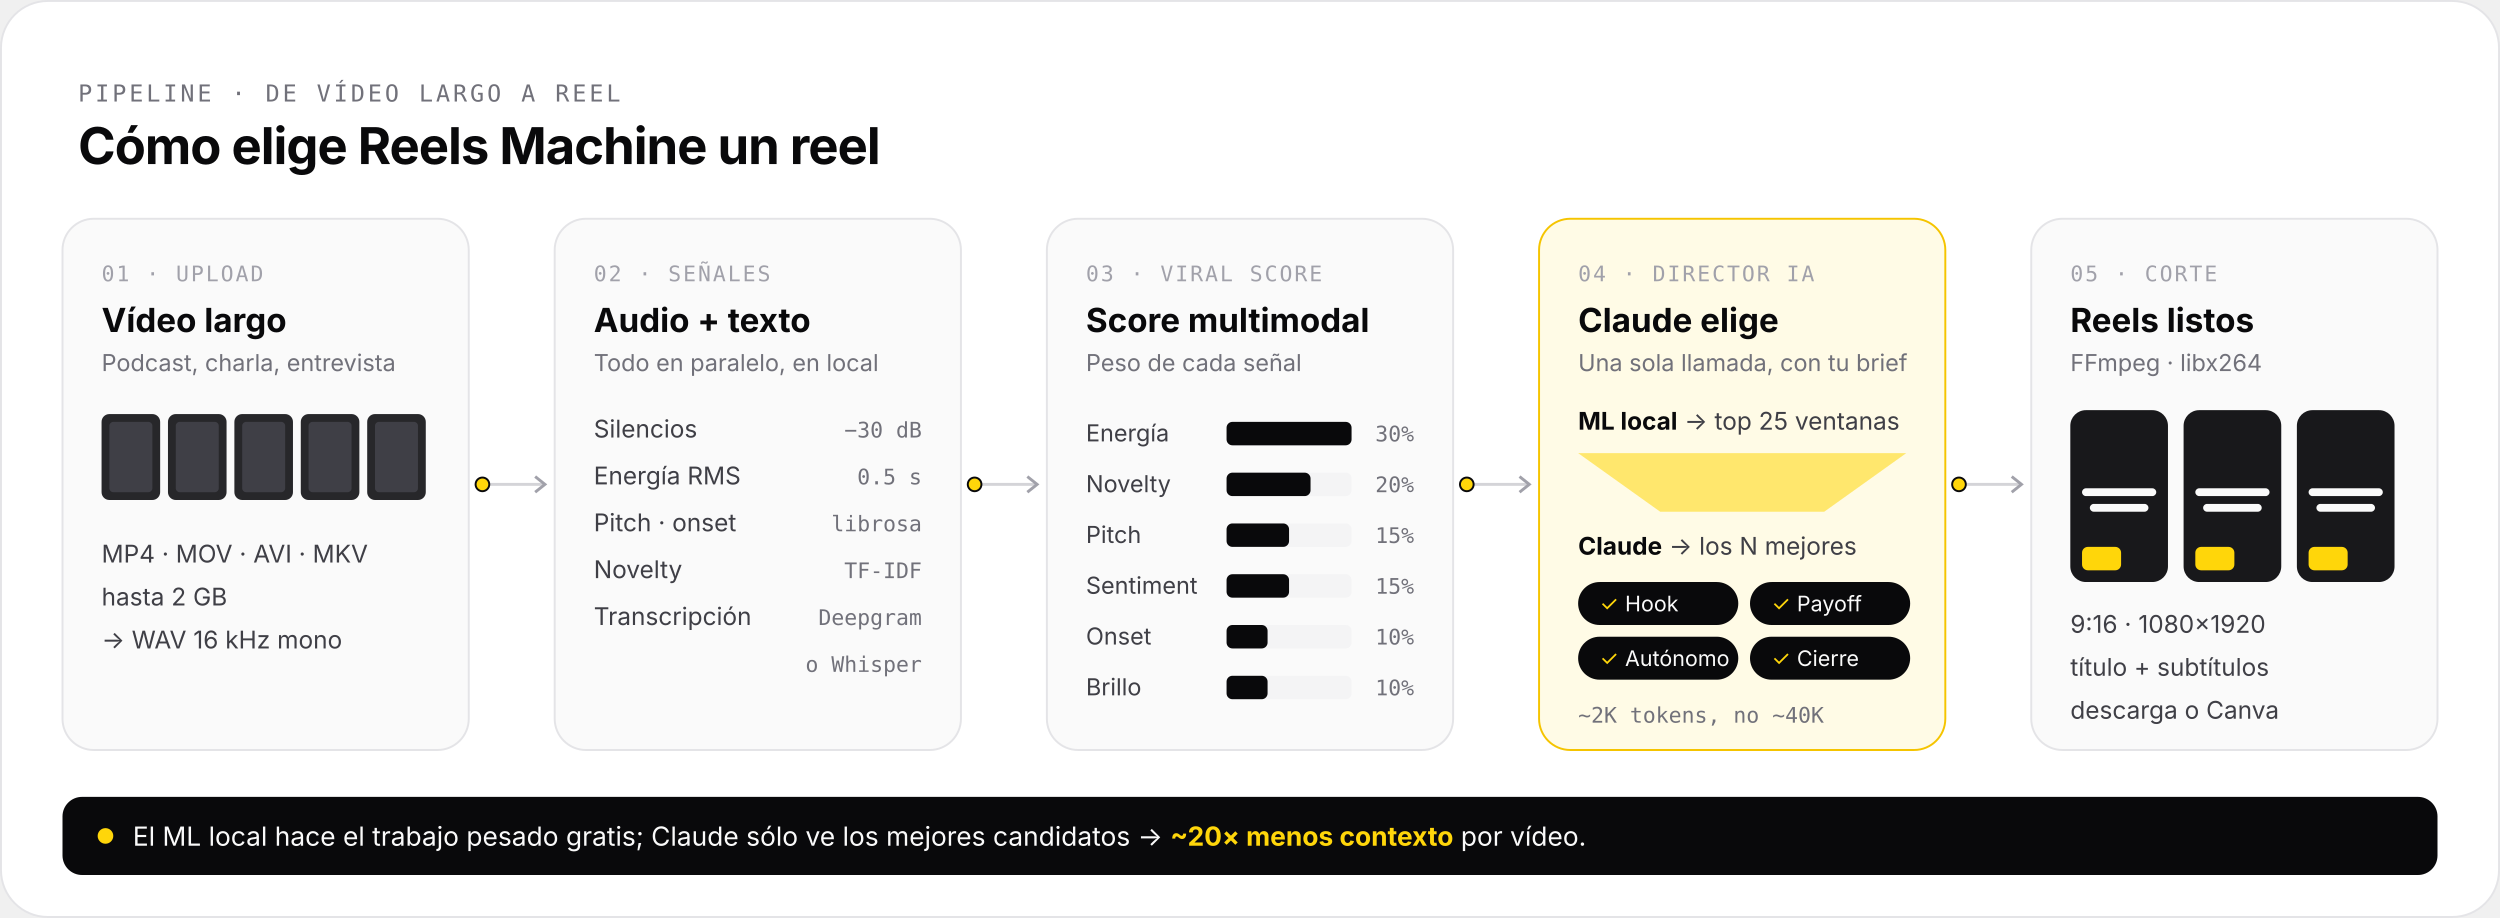
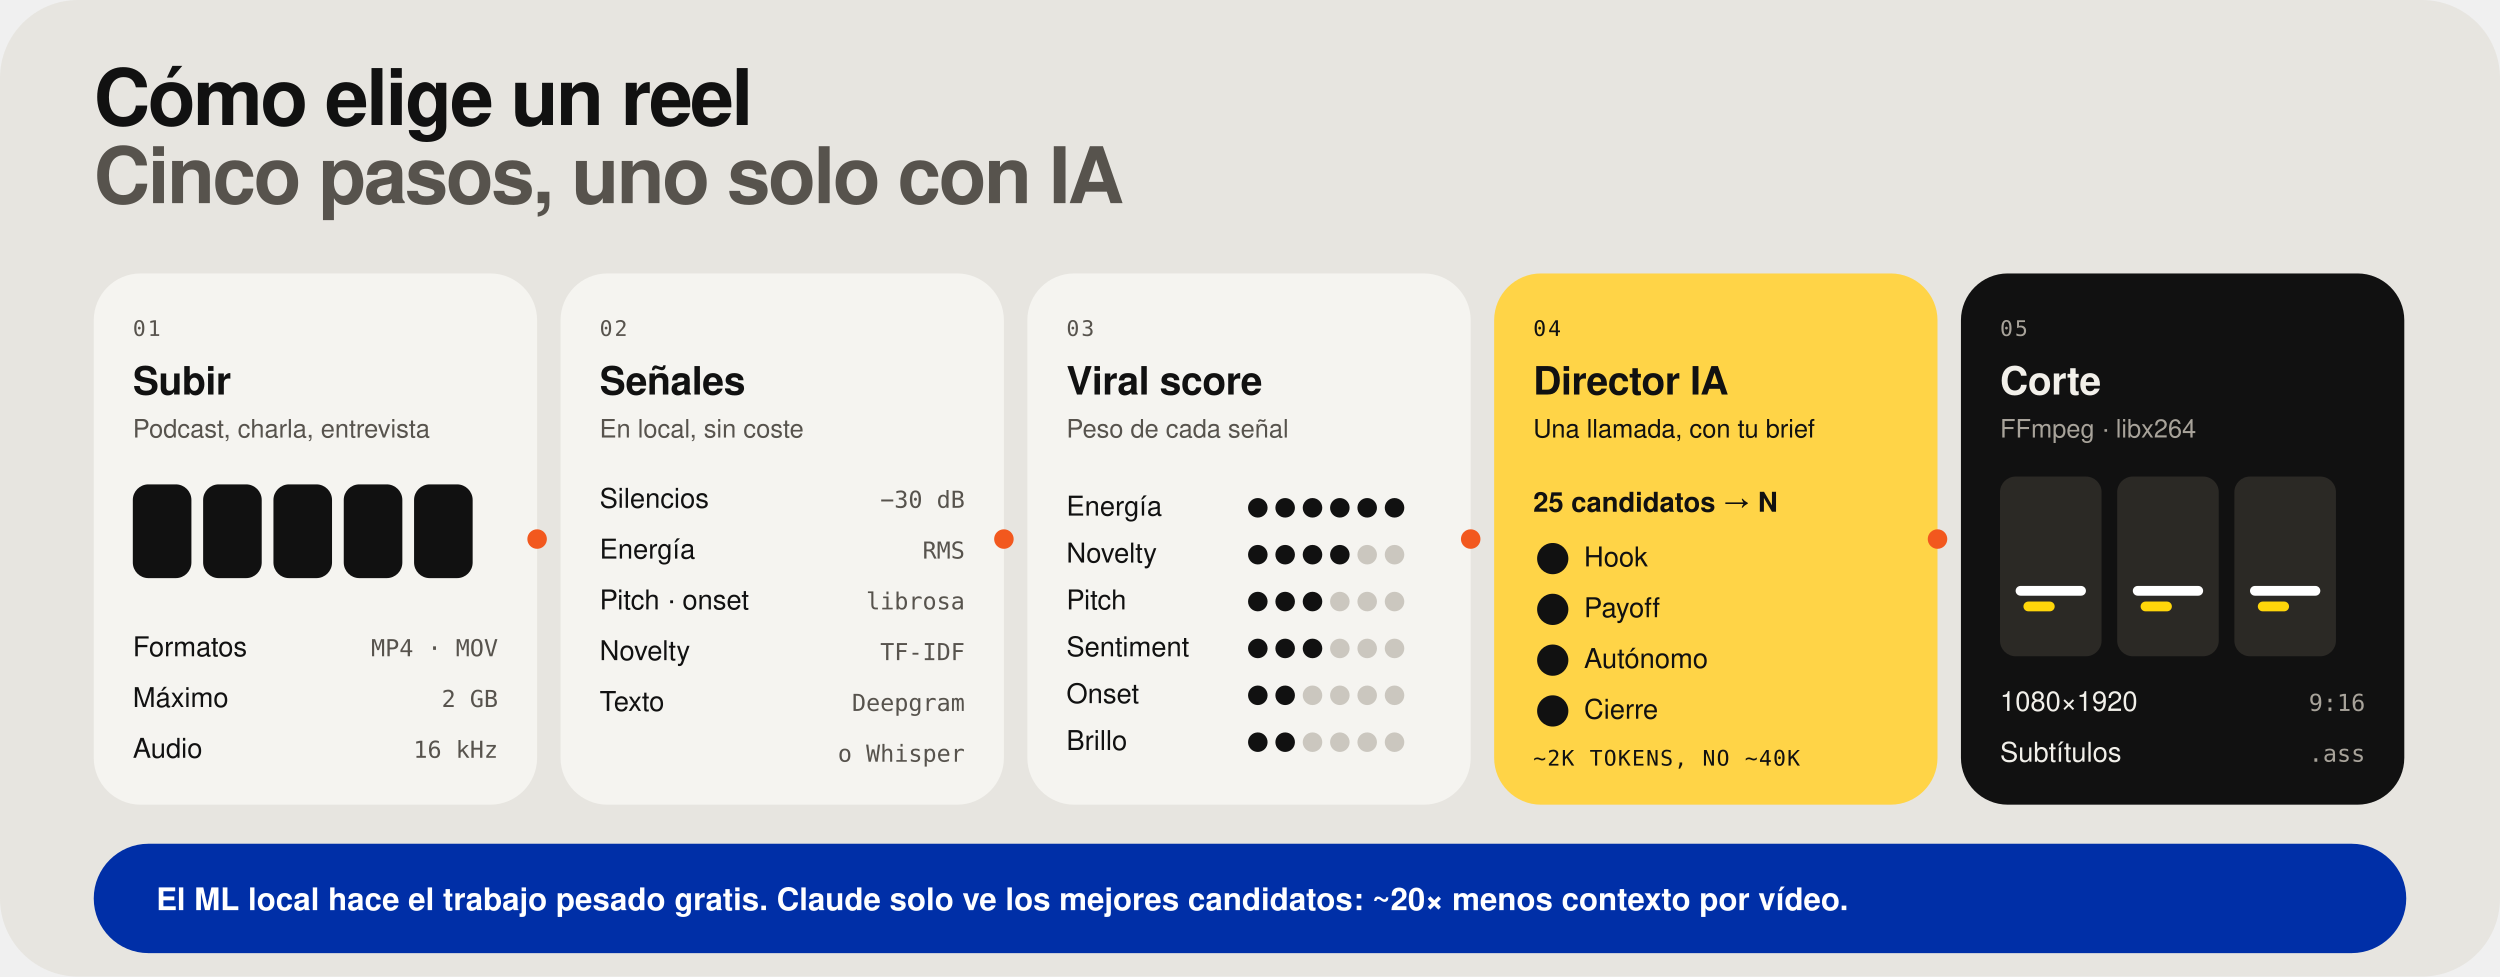
- <svg xmlns="http://www.w3.org/2000/svg" width="1280" height="470" viewBox="0 0 1280 470" role="img" aria-label="Pipeline de Reels Machine: vídeo, señales, viral score, Scout y Verify, corte">
+ <svg xmlns="http://www.w3.org/2000/svg" width="1280" height="500" viewBox="0 0 1280 500" role="img" aria-label="Pipeline de Reels Machine: subir, señales, viral score, director IA y corte">
  <style>
- .sans{font-family:Geist,Inter,-apple-system,"Segoe UI",Helvetica,Arial,sans-serif}
- .mono{font-family:"JetBrains Mono",ui-monospace,SFMono-Regular,Menlo,Consolas,monospace}
- .dot{animation:mv 1.6s linear infinite}
- @keyframes mv{0%{transform:translateX(0);opacity:0}15%{opacity:1}85%{opacity:1}100%{transform:translateX(30px);opacity:0}}
- .bar{transform-box:fill-box;transform-origin:left;animation:grow 5s cubic-bezier(.2,.8,.2,1) infinite}
- @keyframes grow{0%{transform:scaleX(0)}25%,85%{transform:scaleX(1)}100%{transform:scaleX(0)}}
- .chk{animation:chk 5s ease-out infinite}
- @keyframes chk{0%,10%{opacity:.15}25%,90%{opacity:1}100%{opacity:.15}}
+ .mv{animation:mv 1.6s cubic-bezier(.45,0,.1,1) infinite}
+ @keyframes mv{0%{transform:translateX(0);opacity:0}15%,85%{opacity:1}100%{transform:translateX(24px);opacity:0}}
+ .on{animation:on 5s steps(1,end) infinite}
+ @keyframes on{0%,12%{fill:#cbc7bf}13%,92%{fill:#111111}93%,100%{fill:#cbc7bf}}
@media (prefers-reduced-motion: reduce){*{animation:none!important}}
</style>
-   <rect x=".5" y=".5" width="1279" height="469" rx="24" fill="#ffffff" stroke="#e4e4e7" />
-   <g class="sans">
-     <text x="40" y="52" class="mono" font-size="12" fill="#71717a" letter-spacing="1.5">PIPELINE · DE VÍDEO LARGO A REEL</text>
-     <text x="40" y="84" font-size="26" font-weight="700" fill="#09090b" letter-spacing="-.5">Cómo elige Reels Machine un reel</text>
-     <rect x="32" y="112" width="208" height="272" rx="16" fill="#fafafa" stroke="#e4e4e7" />
-     <text x="52" y="144" class="mono" font-size="11" fill="#a1a1aa" letter-spacing="1">01 · UPLOAD</text>
-     <text x="52" y="170" font-size="17" font-weight="700" fill="#09090b">Vídeo largo</text>
-     <text x="52" y="190" font-size="12" fill="#71717a">Podcast, charla, entrevista</text>
-     <rect x="52" y="212" width="30" height="44" rx="4" fill="#27272a" />
-     <rect x="56" y="216" width="22" height="36" rx="2" fill="#3f3f46" />
-     <rect x="86" y="212" width="30" height="44" rx="4" fill="#27272a" />
-     <rect x="90" y="216" width="22" height="36" rx="2" fill="#3f3f46" />
-     <rect x="120" y="212" width="30" height="44" rx="4" fill="#27272a" />
-     <rect x="124" y="216" width="22" height="36" rx="2" fill="#3f3f46" />
-     <rect x="154" y="212" width="30" height="44" rx="4" fill="#27272a" />
-     <rect x="158" y="216" width="22" height="36" rx="2" fill="#3f3f46" />
-     <rect x="188" y="212" width="30" height="44" rx="4" fill="#27272a" />
-     <rect x="192" y="216" width="22" height="36" rx="2" fill="#3f3f46" />
-     <text x="52" y="288" font-size="12.5" fill="#3f3f46">MP4 · MOV · AVI · MKV</text>
-     <text x="52" y="310" font-size="12.5" fill="#3f3f46">hasta 2 GB</text>
-     <text x="52" y="332" font-size="12.5" fill="#3f3f46">→ WAV 16 kHz mono</text>
-     <rect x="284" y="112" width="208" height="272" rx="16" fill="#fafafa" stroke="#e4e4e7" />
-     <text x="304" y="144" class="mono" font-size="11" fill="#a1a1aa" letter-spacing="1">02 · SEÑALES</text>
-     <text x="304" y="170" font-size="17" font-weight="700" fill="#09090b">Audio + texto</text>
-     <text x="304" y="190" font-size="12" fill="#71717a">Todo en paralelo, en local</text>
-     <text x="304" y="224" font-size="12.5" fill="#3f3f46">Silencios</text>
-     <text x="472" y="224" class="mono" font-size="11" fill="#71717a" text-anchor="end">−30 dB</text>
-     <text x="304" y="248" font-size="12.5" fill="#3f3f46">Energía RMS</text>
-     <text x="472" y="248" class="mono" font-size="11" fill="#71717a" text-anchor="end">0.5 s</text>
-     <text x="304" y="272" font-size="12.5" fill="#3f3f46">Pitch · onset</text>
-     <text x="472" y="272" class="mono" font-size="11" fill="#71717a" text-anchor="end">librosa</text>
-     <text x="304" y="296" font-size="12.5" fill="#3f3f46">Novelty</text>
-     <text x="472" y="296" class="mono" font-size="11" fill="#71717a" text-anchor="end">TF-IDF</text>
-     <text x="304" y="320" font-size="12.5" fill="#3f3f46">Transcripción</text>
-     <text x="472" y="320" class="mono" font-size="11" fill="#71717a" text-anchor="end">Deepgram</text>
-     <text x="304" y="344" font-size="12.5" fill="#3f3f46" />
-     <text x="472" y="344" class="mono" font-size="11" fill="#71717a" text-anchor="end">o Whisper</text>
-     <rect x="536" y="112" width="208" height="272" rx="16" fill="#fafafa" stroke="#e4e4e7" />
-     <text x="556" y="144" class="mono" font-size="11" fill="#a1a1aa" letter-spacing="1">03 · VIRAL SCORE</text>
-     <text x="556" y="170" font-size="17" font-weight="700" fill="#09090b">Score multimodal</text>
-     <text x="556" y="190" font-size="12" fill="#71717a">Peso de cada señal</text>
-     <text x="556" y="226" font-size="12" fill="#3f3f46">Energía</text>
-     <rect x="628" y="216" width="64" height="12" rx="3" fill="#f4f4f5" />
-     <rect class="bar" style="animation-delay:0.00s" x="628" y="216" width="64" height="12" rx="3" fill="#09090b" />
-     <text x="724" y="226" class="mono" font-size="11" fill="#71717a" text-anchor="end">30%</text>
-     <text x="556" y="252" font-size="12" fill="#3f3f46">Novelty</text>
-     <rect x="628" y="242" width="64" height="12" rx="3" fill="#f4f4f5" />
-     <rect class="bar" style="animation-delay:0.12s" x="628" y="242" width="43" height="12" rx="3" fill="#09090b" />
-     <text x="724" y="252" class="mono" font-size="11" fill="#71717a" text-anchor="end">20%</text>
-     <text x="556" y="278" font-size="12" fill="#3f3f46">Pitch</text>
-     <rect x="628" y="268" width="64" height="12" rx="3" fill="#f4f4f5" />
-     <rect class="bar" style="animation-delay:0.24s" x="628" y="268" width="32" height="12" rx="3" fill="#09090b" />
-     <text x="724" y="278" class="mono" font-size="11" fill="#71717a" text-anchor="end">15%</text>
-     <text x="556" y="304" font-size="12" fill="#3f3f46">Sentiment</text>
-     <rect x="628" y="294" width="64" height="12" rx="3" fill="#f4f4f5" />
-     <rect class="bar" style="animation-delay:0.36s" x="628" y="294" width="32" height="12" rx="3" fill="#09090b" />
-     <text x="724" y="304" class="mono" font-size="11" fill="#71717a" text-anchor="end">15%</text>
-     <text x="556" y="330" font-size="12" fill="#3f3f46">Onset</text>
-     <rect x="628" y="320" width="64" height="12" rx="3" fill="#f4f4f5" />
-     <rect class="bar" style="animation-delay:0.48s" x="628" y="320" width="21" height="12" rx="3" fill="#09090b" />
-     <text x="724" y="330" class="mono" font-size="11" fill="#71717a" text-anchor="end">10%</text>
-     <text x="556" y="356" font-size="12" fill="#3f3f46">Brillo</text>
-     <rect x="628" y="346" width="64" height="12" rx="3" fill="#f4f4f5" />
-     <rect class="bar" style="animation-delay:0.60s" x="628" y="346" width="21" height="12" rx="3" fill="#09090b" />
-     <text x="724" y="356" class="mono" font-size="11" fill="#71717a" text-anchor="end">10%</text>
-     <rect x="788" y="112" width="208" height="272" rx="16" fill="#fffbe6" stroke="#f5c400" />
-     <text x="808" y="144" class="mono" font-size="11" fill="#a1a1aa" letter-spacing="1">04 · DIRECTOR IA</text>
-     <text x="808" y="170" font-size="17" font-weight="700" fill="#09090b">Claude elige</text>
-     <text x="808" y="190" font-size="12" fill="#71717a">Una sola llamada, con tu brief</text>
-     <text x="808" y="220" font-size="12.5" fill="#3f3f46">
-       <tspan font-weight="700" fill="#09090b">ML local</tspan> → top 25 ventanas</text>
-     <path d="M808 232 H976 L934 262 H850 Z" fill="#FFD60A" fill-opacity=".55" />
-     <text x="808" y="284" font-size="12.5" fill="#3f3f46">
-       <tspan font-weight="700" fill="#09090b">Claude</tspan> → los N mejores</text>
-     <g class="chk" style="animation-delay:0.00s">
-       <rect x="808" y="298" width="82" height="22" rx="11" fill="#09090b" />
-       <text x="819" y="313" font-size="11" fill="#FFD60A">✓</text>
-       <text x="832" y="313" font-size="11" fill="#fafafa">Hook</text>
-     </g>
-     <g class="chk" style="animation-delay:0.25s">
-       <rect x="896" y="298" width="82" height="22" rx="11" fill="#09090b" />
-       <text x="907" y="313" font-size="11" fill="#FFD60A">✓</text>
-       <text x="920" y="313" font-size="11" fill="#fafafa">Payoff</text>
-     </g>
-     <g class="chk" style="animation-delay:0.50s">
-       <rect x="808" y="326" width="82" height="22" rx="11" fill="#09090b" />
-       <text x="819" y="341" font-size="11" fill="#FFD60A">✓</text>
-       <text x="832" y="341" font-size="11" fill="#fafafa">Autónomo</text>
-     </g>
-     <g class="chk" style="animation-delay:0.75s">
-       <rect x="896" y="326" width="82" height="22" rx="11" fill="#09090b" />
-       <text x="907" y="341" font-size="11" fill="#FFD60A">✓</text>
-       <text x="920" y="341" font-size="11" fill="#fafafa">Cierre</text>
-     </g>
-     <text x="808" y="370" class="mono" font-size="11" fill="#71717a">~2K tokens, no ~40K</text>
-     <rect x="1040" y="112" width="208" height="272" rx="16" fill="#fafafa" stroke="#e4e4e7" />
-     <text x="1060" y="144" class="mono" font-size="11" fill="#a1a1aa" letter-spacing="1">05 · CORTE</text>
-     <text x="1060" y="170" font-size="17" font-weight="700" fill="#09090b">Reels listos</text>
-     <text x="1060" y="190" font-size="12" fill="#71717a">FFmpeg · libx264</text>
-     <rect x="1060" y="210" width="50" height="88" rx="8" fill="#18181b" />
-     <rect x="1066" y="250" width="38" height="4" rx="2" fill="#fafafa" />
-     <rect x="1070" y="258" width="30" height="4" rx="2" fill="#fafafa" />
-     <rect x="1066" y="280" width="20" height="12" rx="3" fill="#FFD60A" />
-     <rect x="1118" y="210" width="50" height="88" rx="8" fill="#18181b" />
-     <rect x="1124" y="250" width="38" height="4" rx="2" fill="#fafafa" />
-     <rect x="1128" y="258" width="30" height="4" rx="2" fill="#fafafa" />
-     <rect x="1124" y="280" width="20" height="12" rx="3" fill="#FFD60A" />
-     <rect x="1176" y="210" width="50" height="88" rx="8" fill="#18181b" />
-     <rect x="1182" y="250" width="38" height="4" rx="2" fill="#fafafa" />
-     <rect x="1186" y="258" width="30" height="4" rx="2" fill="#fafafa" />
-     <rect x="1182" y="280" width="20" height="12" rx="3" fill="#FFD60A" />
-     <text x="1060" y="324" font-size="12.5" fill="#3f3f46">9:16 · 1080×1920</text>
-     <text x="1060" y="346" font-size="12.5" fill="#3f3f46">título + subtítulos</text>
-     <text x="1060" y="368" font-size="12.5" fill="#3f3f46">descarga o Canva</text>
-     <path d="M246 248.0 h32" stroke="#d4d4d8" stroke-width="1.5" />
-     <path d="M274 244.0 l5 4 -5 4" fill="none" stroke="#a1a1aa" stroke-width="1.5" />
-     <circle class="dot" style="animation-delay:0.0s" cx="247" cy="248.0" r="3.5" fill="#FFD60A" stroke="#09090b" stroke-width="1" />
-     <path d="M498 248.0 h32" stroke="#d4d4d8" stroke-width="1.5" />
-     <path d="M526 244.0 l5 4 -5 4" fill="none" stroke="#a1a1aa" stroke-width="1.5" />
-     <circle class="dot" style="animation-delay:0.3s" cx="499" cy="248.0" r="3.5" fill="#FFD60A" stroke="#09090b" stroke-width="1" />
-     <path d="M750 248.0 h32" stroke="#d4d4d8" stroke-width="1.5" />
-     <path d="M778 244.0 l5 4 -5 4" fill="none" stroke="#a1a1aa" stroke-width="1.5" />
-     <circle class="dot" style="animation-delay:0.6s" cx="751" cy="248.0" r="3.5" fill="#FFD60A" stroke="#09090b" stroke-width="1" />
-     <path d="M1002 248.0 h32" stroke="#d4d4d8" stroke-width="1.5" />
-     <path d="M1030 244.0 l5 4 -5 4" fill="none" stroke="#a1a1aa" stroke-width="1.5" />
-     <circle class="dot" style="animation-delay:0.9s" cx="1003" cy="248.0" r="3.5" fill="#FFD60A" stroke="#09090b" stroke-width="1" />
-     <rect x="32" y="408" width="1216" height="40" rx="10" fill="#09090b" />
-     <circle cx="54" cy="428" r="4" fill="#FFD60A" />
-     <text x="68" y="433" font-size="13.5" fill="#fafafa">El ML local hace el trabajo pesado gratis; Claude sólo ve los mejores candidatos → <tspan fill="#FFD60A" font-weight="700">~20× menos contexto</tspan> por vídeo.</text>
-   </g>
+   <rect width="1280" height="500" rx="40" fill="#e7e5e0" />
+   <text x="48" y="64" font-family="Archivo, 'Helvetica Neue', Helvetica, Arial, sans-serif" font-size="40" font-weight="800" letter-spacing="-1.2" fill="#111111">Cómo elige un reel</text>
+   <text x="48" y="104" font-family="Archivo, 'Helvetica Neue', Helvetica, Arial, sans-serif" font-size="40" font-weight="800" letter-spacing="-1.2" fill="#57534d">Cinco pasos, uno solo con IA</text>
+   <rect x="48" y="140" width="227" height="272" rx="24" fill="#f5f4f0" />
+   <text x="68" y="172" font-family="'IBM Plex Mono', ui-monospace, Menlo, monospace" font-size="11" font-weight="500" letter-spacing="1" fill="#57534d">01</text>
+   <text x="68" y="202" font-family="Archivo, 'Helvetica Neue', Helvetica, Arial, sans-serif" font-size="20" font-weight="700" letter-spacing="-0.2" fill="#111111">Subir</text>
+   <text x="68" y="224" font-family="Archivo, 'Helvetica Neue', Helvetica, Arial, sans-serif" font-size="13" font-weight="500" fill="#57534d">Podcast, charla, entrevista</text>
+   <rect x="68" y="248" width="30" height="48" rx="8" fill="#111111" />
+   <rect x="104" y="248" width="30" height="48" rx="8" fill="#111111" />
+   <rect x="140" y="248" width="30" height="48" rx="8" fill="#111111" />
+   <rect x="176" y="248" width="30" height="48" rx="8" fill="#111111" />
+   <rect x="212" y="248" width="30" height="48" rx="8" fill="#111111" />
+   <text x="68" y="336" font-family="Archivo, 'Helvetica Neue', Helvetica, Arial, sans-serif" font-size="14" font-weight="500" fill="#111111">Formatos</text>
+   <text x="255" y="336" font-family="'IBM Plex Mono', ui-monospace, Menlo, monospace" font-size="12" font-weight="500" fill="#57534d" text-anchor="end">MP4 · MOV</text>
+   <text x="68" y="362" font-family="Archivo, 'Helvetica Neue', Helvetica, Arial, sans-serif" font-size="14" font-weight="500" fill="#111111">Máximo</text>
+   <text x="255" y="362" font-family="'IBM Plex Mono', ui-monospace, Menlo, monospace" font-size="12" font-weight="500" fill="#57534d" text-anchor="end">2 GB</text>
+   <text x="68" y="388" font-family="Archivo, 'Helvetica Neue', Helvetica, Arial, sans-serif" font-size="14" font-weight="500" fill="#111111">Audio</text>
+   <text x="255" y="388" font-family="'IBM Plex Mono', ui-monospace, Menlo, monospace" font-size="12" font-weight="500" fill="#57534d" text-anchor="end">16 kHz</text>
+   <rect x="287" y="140" width="227" height="272" rx="24" fill="#f5f4f0" />
+   <text x="307" y="172" font-family="'IBM Plex Mono', ui-monospace, Menlo, monospace" font-size="11" font-weight="500" letter-spacing="1" fill="#57534d">02</text>
+   <text x="307" y="202" font-family="Archivo, 'Helvetica Neue', Helvetica, Arial, sans-serif" font-size="20" font-weight="700" letter-spacing="-0.2" fill="#111111">Señales</text>
+   <text x="307" y="224" font-family="Archivo, 'Helvetica Neue', Helvetica, Arial, sans-serif" font-size="13" font-weight="500" fill="#57534d">En local, sin coste</text>
+   <text x="307" y="260" font-family="Archivo, 'Helvetica Neue', Helvetica, Arial, sans-serif" font-size="14" font-weight="500" fill="#111111">Silencios</text>
+   <text x="494" y="260" font-family="'IBM Plex Mono', ui-monospace, Menlo, monospace" font-size="12" font-weight="500" fill="#57534d" text-anchor="end">−30 dB</text>
+   <text x="307" y="286" font-family="Archivo, 'Helvetica Neue', Helvetica, Arial, sans-serif" font-size="14" font-weight="500" fill="#111111">Energía</text>
+   <text x="494" y="286" font-family="'IBM Plex Mono', ui-monospace, Menlo, monospace" font-size="12" font-weight="500" fill="#57534d" text-anchor="end">RMS</text>
+   <text x="307" y="312" font-family="Archivo, 'Helvetica Neue', Helvetica, Arial, sans-serif" font-size="14" font-weight="500" fill="#111111">Pitch · onset</text>
+   <text x="494" y="312" font-family="'IBM Plex Mono', ui-monospace, Menlo, monospace" font-size="12" font-weight="500" fill="#57534d" text-anchor="end">librosa</text>
+   <text x="307" y="338" font-family="Archivo, 'Helvetica Neue', Helvetica, Arial, sans-serif" font-size="14" font-weight="500" fill="#111111">Novelty</text>
+   <text x="494" y="338" font-family="'IBM Plex Mono', ui-monospace, Menlo, monospace" font-size="12" font-weight="500" fill="#57534d" text-anchor="end">TF-IDF</text>
+   <text x="307" y="364" font-family="Archivo, 'Helvetica Neue', Helvetica, Arial, sans-serif" font-size="14" font-weight="500" fill="#111111">Texto</text>
+   <text x="494" y="364" font-family="'IBM Plex Mono', ui-monospace, Menlo, monospace" font-size="12" font-weight="500" fill="#57534d" text-anchor="end">Deepgram</text>
+   <text x="307" y="390" font-family="Archivo, 'Helvetica Neue', Helvetica, Arial, sans-serif" font-size="14" font-weight="500" fill="#111111" />
+   <text x="494" y="390" font-family="'IBM Plex Mono', ui-monospace, Menlo, monospace" font-size="12" font-weight="500" fill="#57534d" text-anchor="end">o Whisper</text>
+   <rect x="526" y="140" width="227" height="272" rx="24" fill="#f5f4f0" />
+   <text x="546" y="172" font-family="'IBM Plex Mono', ui-monospace, Menlo, monospace" font-size="11" font-weight="500" letter-spacing="1" fill="#57534d">03</text>
+   <text x="546" y="202" font-family="Archivo, 'Helvetica Neue', Helvetica, Arial, sans-serif" font-size="20" font-weight="700" letter-spacing="-0.2" fill="#111111">Viral score</text>
+   <text x="546" y="224" font-family="Archivo, 'Helvetica Neue', Helvetica, Arial, sans-serif" font-size="13" font-weight="500" fill="#57534d">Peso de cada señal</text>
+   <text x="546" y="264" font-family="Archivo, 'Helvetica Neue', Helvetica, Arial, sans-serif" font-size="14" font-weight="500" fill="#111111">Energía</text>
+   <circle class="on" cx="644" cy="260" r="5" fill="#111111" style="animation-delay:0.00s" />
+   <circle class="on" cx="658" cy="260" r="5" fill="#111111" style="animation-delay:0.03s" />
+   <circle class="on" cx="672" cy="260" r="5" fill="#111111" style="animation-delay:0.06s" />
+   <circle class="on" cx="686" cy="260" r="5" fill="#111111" style="animation-delay:0.09s" />
+   <circle class="on" cx="700" cy="260" r="5" fill="#111111" style="animation-delay:0.12s" />
+   <circle class="on" cx="714" cy="260" r="5" fill="#111111" style="animation-delay:0.15s" />
+   <text x="546" y="288" font-family="Archivo, 'Helvetica Neue', Helvetica, Arial, sans-serif" font-size="14" font-weight="500" fill="#111111">Novelty</text>
+   <circle class="on" cx="644" cy="284" r="5" fill="#111111" style="animation-delay:0.18s" />
+   <circle class="on" cx="658" cy="284" r="5" fill="#111111" style="animation-delay:0.21s" />
+   <circle class="on" cx="672" cy="284" r="5" fill="#111111" style="animation-delay:0.24s" />
+   <circle class="on" cx="686" cy="284" r="5" fill="#111111" style="animation-delay:0.27s" />
+   <circle cx="700" cy="284" r="5" fill="#cbc7bf" />
+   <circle cx="714" cy="284" r="5" fill="#cbc7bf" />
+   <text x="546" y="312" font-family="Archivo, 'Helvetica Neue', Helvetica, Arial, sans-serif" font-size="14" font-weight="500" fill="#111111">Pitch</text>
+   <circle class="on" cx="644" cy="308" r="5" fill="#111111" style="animation-delay:0.36s" />
+   <circle class="on" cx="658" cy="308" r="5" fill="#111111" style="animation-delay:0.39s" />
+   <circle class="on" cx="672" cy="308" r="5" fill="#111111" style="animation-delay:0.42s" />
+   <circle cx="686" cy="308" r="5" fill="#cbc7bf" />
+   <circle cx="700" cy="308" r="5" fill="#cbc7bf" />
+   <circle cx="714" cy="308" r="5" fill="#cbc7bf" />
+   <text x="546" y="336" font-family="Archivo, 'Helvetica Neue', Helvetica, Arial, sans-serif" font-size="14" font-weight="500" fill="#111111">Sentiment</text>
+   <circle class="on" cx="644" cy="332" r="5" fill="#111111" style="animation-delay:0.54s" />
+   <circle class="on" cx="658" cy="332" r="5" fill="#111111" style="animation-delay:0.57s" />
+   <circle class="on" cx="672" cy="332" r="5" fill="#111111" style="animation-delay:0.60s" />
+   <circle cx="686" cy="332" r="5" fill="#cbc7bf" />
+   <circle cx="700" cy="332" r="5" fill="#cbc7bf" />
+   <circle cx="714" cy="332" r="5" fill="#cbc7bf" />
+   <text x="546" y="360" font-family="Archivo, 'Helvetica Neue', Helvetica, Arial, sans-serif" font-size="14" font-weight="500" fill="#111111">Onset</text>
+   <circle class="on" cx="644" cy="356" r="5" fill="#111111" style="animation-delay:0.72s" />
+   <circle class="on" cx="658" cy="356" r="5" fill="#111111" style="animation-delay:0.75s" />
+   <circle cx="672" cy="356" r="5" fill="#cbc7bf" />
+   <circle cx="686" cy="356" r="5" fill="#cbc7bf" />
+   <circle cx="700" cy="356" r="5" fill="#cbc7bf" />
+   <circle cx="714" cy="356" r="5" fill="#cbc7bf" />
+   <text x="546" y="384" font-family="Archivo, 'Helvetica Neue', Helvetica, Arial, sans-serif" font-size="14" font-weight="500" fill="#111111">Brillo</text>
+   <circle class="on" cx="644" cy="380" r="5" fill="#111111" style="animation-delay:0.90s" />
+   <circle class="on" cx="658" cy="380" r="5" fill="#111111" style="animation-delay:0.93s" />
+   <circle cx="672" cy="380" r="5" fill="#cbc7bf" />
+   <circle cx="686" cy="380" r="5" fill="#cbc7bf" />
+   <circle cx="700" cy="380" r="5" fill="#cbc7bf" />
+   <circle cx="714" cy="380" r="5" fill="#cbc7bf" />
+   <rect x="765" y="140" width="227" height="272" rx="24" fill="#ffd447" />
+   <text x="785" y="172" font-family="'IBM Plex Mono', ui-monospace, Menlo, monospace" font-size="11" font-weight="500" letter-spacing="1" fill="#111111">04</text>
+   <text x="785" y="202" font-family="Archivo, 'Helvetica Neue', Helvetica, Arial, sans-serif" font-size="20" font-weight="700" letter-spacing="-0.2" fill="#111111">Director IA</text>
+   <text x="785" y="224" font-family="Archivo, 'Helvetica Neue', Helvetica, Arial, sans-serif" font-size="13" font-weight="500" fill="#111111">Una llamada, con tu brief</text>
+   <text x="785" y="262" font-family="Archivo, 'Helvetica Neue', Helvetica, Arial, sans-serif" font-size="14" font-weight="700" fill="#111111">25 candidatos → N</text>
+   <circle cx="795" cy="286" r="8" fill="#111111" />
+   <text x="811" y="290" font-family="Archivo, 'Helvetica Neue', Helvetica, Arial, sans-serif" font-size="14" font-weight="500" fill="#111111">Hook</text>
+   <circle cx="795" cy="312" r="8" fill="#111111" />
+   <text x="811" y="316" font-family="Archivo, 'Helvetica Neue', Helvetica, Arial, sans-serif" font-size="14" font-weight="500" fill="#111111">Payoff</text>
+   <circle cx="795" cy="338" r="8" fill="#111111" />
+   <text x="811" y="342" font-family="Archivo, 'Helvetica Neue', Helvetica, Arial, sans-serif" font-size="14" font-weight="500" fill="#111111">Autónomo</text>
+   <circle cx="795" cy="364" r="8" fill="#111111" />
+   <text x="811" y="368" font-family="Archivo, 'Helvetica Neue', Helvetica, Arial, sans-serif" font-size="14" font-weight="500" fill="#111111">Cierre</text>
+   <text x="785" y="392" font-family="'IBM Plex Mono', ui-monospace, Menlo, monospace" font-size="11" font-weight="500" letter-spacing=".6" fill="#111111">~2K TOKENS, NO ~40K</text>
+   <rect x="1004" y="140" width="227" height="272" rx="24" fill="#111111" />
+   <text x="1024" y="172" font-family="'IBM Plex Mono', ui-monospace, Menlo, monospace" font-size="11" font-weight="500" letter-spacing="1" fill="#a8a39a">05</text>
+   <text x="1024" y="202" font-family="Archivo, 'Helvetica Neue', Helvetica, Arial, sans-serif" font-size="20" font-weight="700" letter-spacing="-0.2" fill="#f2f0ea">Corte</text>
+   <text x="1024" y="224" font-family="Archivo, 'Helvetica Neue', Helvetica, Arial, sans-serif" font-size="13" font-weight="500" fill="#a8a39a">FFmpeg · libx264</text>
+   <rect x="1024" y="244" width="52" height="92" rx="8" fill="#2b2925" />
+   <rect x="1032" y="300" width="36" height="5" rx="2.5" fill="#fff" />
+   <rect x="1036" y="308" width="16" height="5" rx="2.5" fill="#FFD60A" />
+   <rect x="1084" y="244" width="52" height="92" rx="8" fill="#2b2925" />
+   <rect x="1092" y="300" width="36" height="5" rx="2.5" fill="#fff" />
+   <rect x="1096" y="308" width="16" height="5" rx="2.5" fill="#FFD60A" />
+   <rect x="1144" y="244" width="52" height="92" rx="8" fill="#2b2925" />
+   <rect x="1152" y="300" width="36" height="5" rx="2.5" fill="#fff" />
+   <rect x="1156" y="308" width="16" height="5" rx="2.5" fill="#FFD60A" />
+   <text x="1024" y="364" font-family="Archivo, 'Helvetica Neue', Helvetica, Arial, sans-serif" font-size="14" font-weight="500" fill="#f2f0ea">1080×1920</text>
+   <text x="1211" y="364" font-family="'IBM Plex Mono', ui-monospace, Menlo, monospace" font-size="12" font-weight="500" fill="#a8a39a" text-anchor="end">9:16</text>
+   <text x="1024" y="390" font-family="Archivo, 'Helvetica Neue', Helvetica, Arial, sans-serif" font-size="14" font-weight="500" fill="#f2f0ea">Subtítulos</text>
+   <text x="1211" y="390" font-family="'IBM Plex Mono', ui-monospace, Menlo, monospace" font-size="12" font-weight="500" fill="#a8a39a" text-anchor="end">.ass</text>
+   <circle class="mv" style="animation-delay:0.0s" cx="275" cy="276.0" r="5" fill="#f2581e" />
+   <circle class="mv" style="animation-delay:0.3s" cx="514" cy="276.0" r="5" fill="#f2581e" />
+   <circle class="mv" style="animation-delay:0.6s" cx="753" cy="276.0" r="5" fill="#f2581e" />
+   <circle class="mv" style="animation-delay:0.9s" cx="992" cy="276.0" r="5" fill="#f2581e" />
+   <rect x="48" y="432" width="1184" height="56" rx="28" fill="#002fa7" />
+   <text x="80" y="466" font-family="Archivo, 'Helvetica Neue', Helvetica, Arial, sans-serif" font-size="16" font-weight="700" fill="#ffffff">El ML local hace el trabajo pesado gratis. Claude solo ve los mejores candidatos: ~20× menos contexto por vídeo.</text>
</svg>
